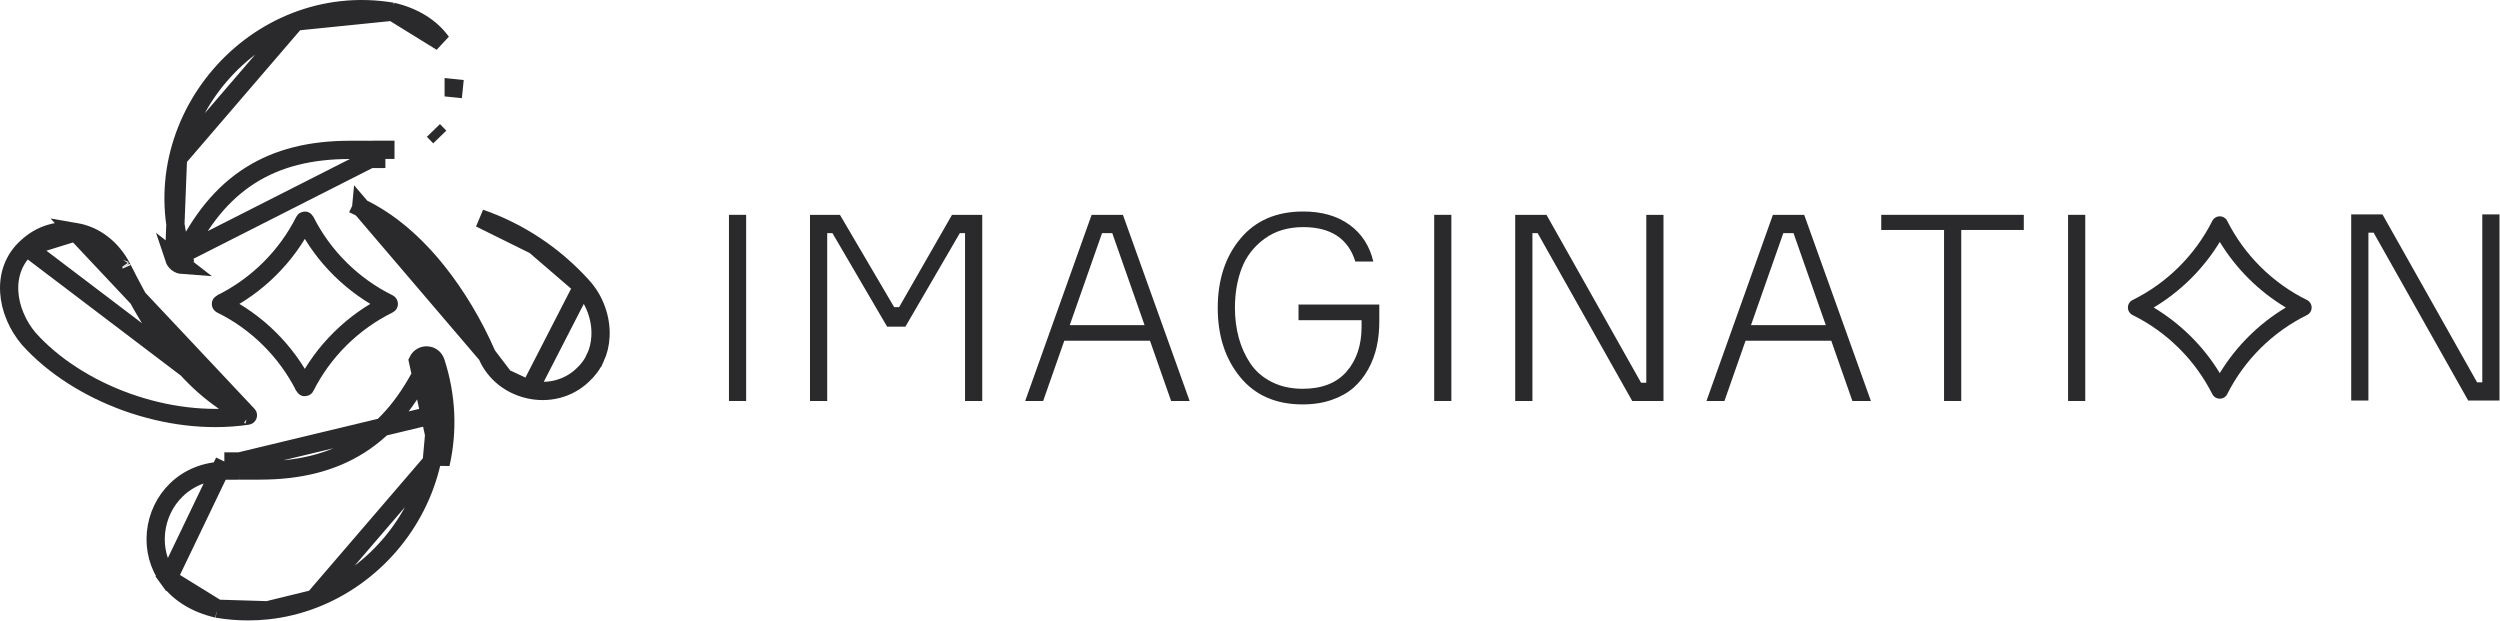
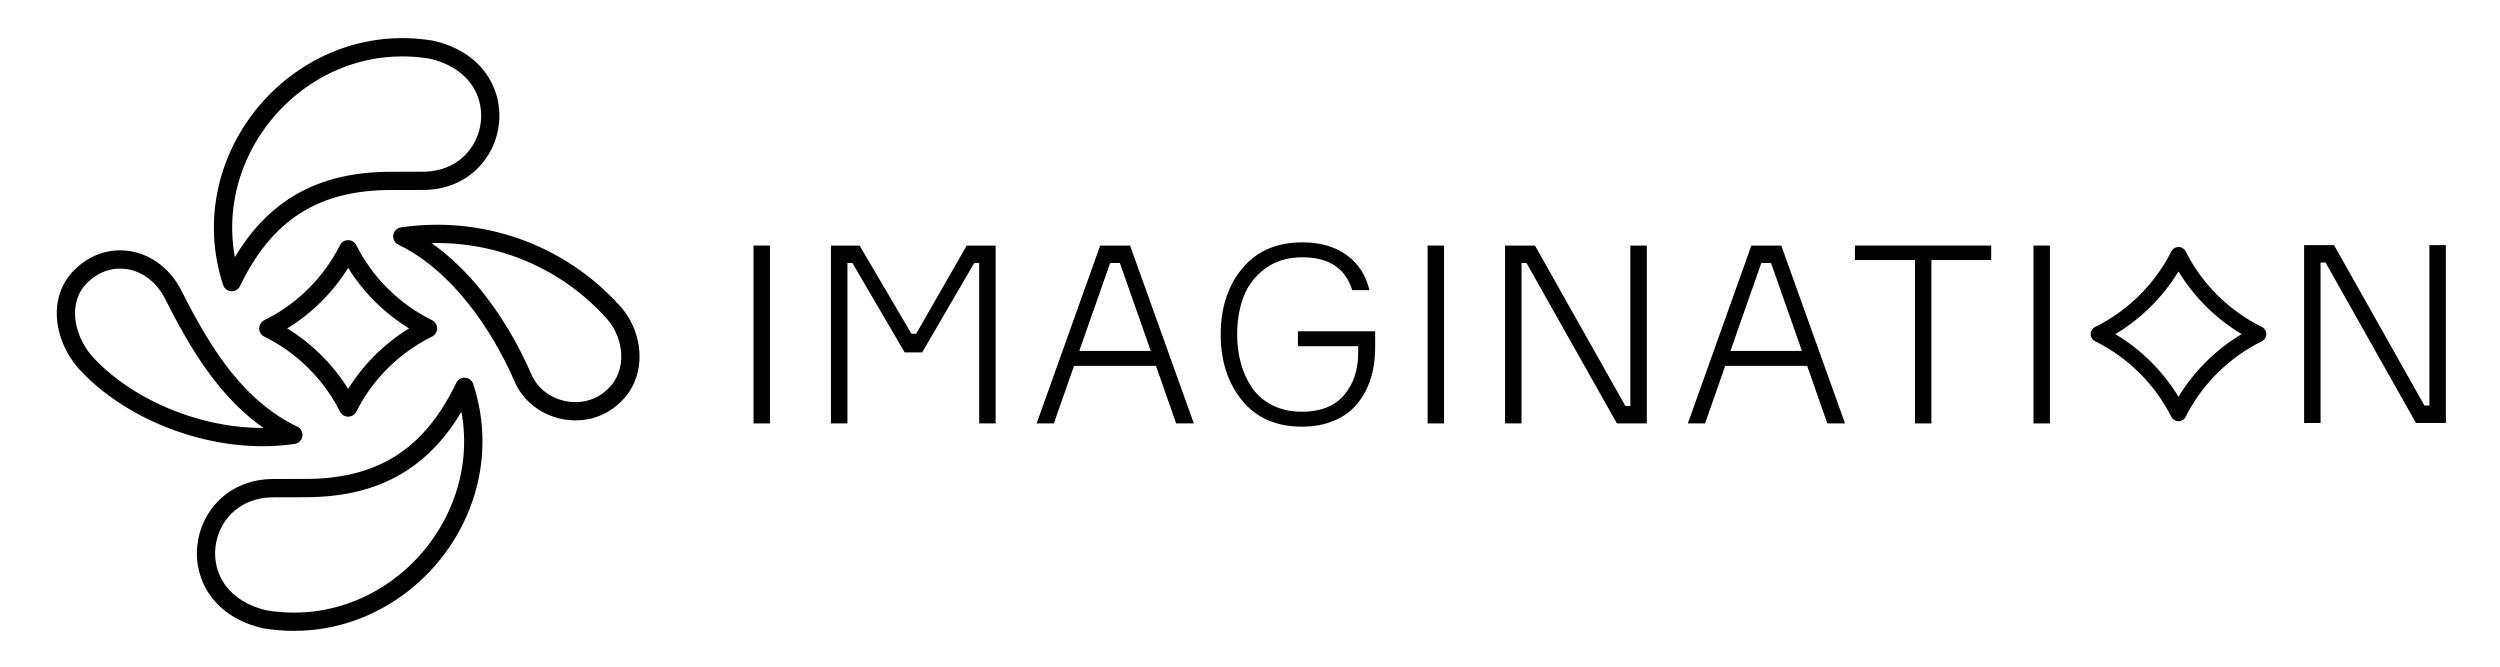
- <svg xmlns="http://www.w3.org/2000/svg" width="137" height="34" viewBox="0 0 137 34" fill="none">
-   <path d="M126.424 16.441C125.485 15.979 124.632 15.369 123.886 14.629C123.141 13.89 122.523 13.042 122.053 12.107C121.975 11.952 121.818 11.855 121.644 11.855C121.47 11.855 121.312 11.952 121.234 12.107C120.763 13.041 120.146 13.889 119.401 14.629C118.657 15.368 117.803 15.978 116.865 16.441C116.709 16.519 116.609 16.678 116.609 16.852C116.609 17.027 116.709 17.186 116.865 17.264C117.802 17.726 118.655 18.336 119.401 19.076C120.146 19.815 120.763 20.663 121.234 21.597C121.312 21.751 121.47 21.848 121.644 21.848C121.818 21.848 121.975 21.751 122.052 21.597C122.523 20.663 123.14 19.815 123.885 19.076C124.631 18.337 125.484 17.727 126.423 17.265C126.58 17.188 126.678 17.028 126.678 16.854C126.678 16.68 126.581 16.519 126.424 16.441ZM123.241 18.424C122.625 19.034 122.09 19.711 121.644 20.447C121.197 19.712 120.662 19.034 120.047 18.425C119.435 17.819 118.757 17.293 118.024 16.852C118.757 16.413 119.435 15.886 120.047 15.28C120.662 14.67 121.197 13.993 121.644 13.257C122.091 13.991 122.625 14.67 123.241 15.28C123.852 15.886 124.53 16.413 125.264 16.852C124.53 17.291 123.852 17.818 123.241 18.424Z" fill="#2A2A2C" />
-   <path d="M40.889 11.773H39.947V21.974H40.889V11.773Z" fill="#2A2A2C" />
-   <path d="M49.272 16.831H48.999L46.029 11.773H44.387V21.974H45.331V12.774H45.616L48.615 17.902H49.615L52.599 12.774H52.884V21.974H53.827V11.773H52.17L49.272 16.831Z" fill="#2A2A2C" />
-   <path d="M59.821 11.773L56.18 21.974H57.165L58.322 18.674H63.02L64.177 21.974H65.192L61.536 11.773H59.821ZM58.622 17.817L60.393 12.774H60.951L62.722 17.817H58.622Z" fill="#2A2A2C" />
-   <path d="M71.158 17.547H74.614V17.904C74.614 18.914 74.34 19.734 73.793 20.362C73.246 20.991 72.443 21.305 71.387 21.305C70.748 21.305 70.185 21.181 69.695 20.933C69.204 20.686 68.816 20.352 68.531 19.933C68.246 19.514 68.031 19.045 67.888 18.525C67.746 18.005 67.674 17.456 67.674 16.875C67.674 16.075 67.798 15.351 68.045 14.704C68.293 14.056 68.706 13.519 69.287 13.089C69.869 12.66 70.578 12.446 71.416 12.446C72.929 12.446 73.882 13.075 74.272 14.332H75.258C75.057 13.474 74.623 12.804 73.951 12.318C73.28 11.832 72.436 11.59 71.416 11.59C69.95 11.59 68.802 12.085 67.975 13.076C67.147 14.067 66.732 15.334 66.732 16.876C66.732 18.401 67.142 19.663 67.96 20.662C68.778 21.663 69.921 22.162 71.387 22.162C71.977 22.162 72.51 22.078 72.987 21.911C73.463 21.745 73.86 21.521 74.179 21.24C74.498 20.958 74.764 20.623 74.979 20.233C75.194 19.842 75.348 19.43 75.444 18.996C75.539 18.563 75.586 18.103 75.586 17.617V16.689H71.159V17.547H71.158Z" fill="#2A2A2C" />
-   <path d="M79.535 11.773H78.594V21.974H79.535V11.773Z" fill="#2A2A2C" />
-   <path d="M90.217 20.974H89.931L84.748 11.773H83.033V21.974H83.977V12.774H84.262L89.446 21.974H91.159V11.773H90.217V20.974Z" fill="#2A2A2C" />
-   <path d="M97.155 11.773L93.514 21.974H94.499L95.656 18.674H100.354L101.511 21.974H102.526L98.87 11.773H97.155ZM95.955 17.817L97.726 12.774H98.284L100.054 17.817H95.955Z" fill="#2A2A2C" />
-   <path d="M103.092 12.602H106.534V21.974H107.477V12.602H110.904V11.773H103.092V12.602Z" fill="#2A2A2C" />
-   <path d="M114.272 11.773H113.33V21.974H114.272V11.773Z" fill="#2A2A2C" />
-   <path d="M136.029 11.75V20.951H135.744L130.56 11.75H128.846V21.951H129.789V12.751H130.075L135.258 21.951H136.972V11.75H136.029Z" fill="#2A2A2C" />
-   <path d="M13.574 22.735L13.574 22.735C12.08 22.016 10.777 20.93 9.588 19.44L9.588 19.44C8.617 18.221 7.723 16.749 6.691 14.688C6.688 14.683 6.686 14.678 6.683 14.673C6.124 13.595 5.195 12.896 4.153 12.717L13.574 22.735ZM13.574 22.735C13.578 22.736 13.582 22.74 13.584 22.745C13.587 22.75 13.587 22.754 13.587 22.757C13.585 22.77 13.576 22.777 13.567 22.778C12.994 22.863 12.404 22.906 11.801 22.906C11.287 22.906 10.765 22.875 10.235 22.813C9.134 22.684 8.031 22.423 6.954 22.038C5.895 21.657 4.896 21.169 3.988 20.586L3.988 20.586C3.063 19.994 2.262 19.323 1.605 18.596L1.585 18.575C1.273 18.207 1.021 17.799 0.836 17.362L0.835 17.361C0.643 16.909 0.534 16.451 0.507 16.002C0.447 15.014 0.795 14.153 1.469 13.551L1.469 13.551M13.574 22.735L1.469 13.551M1.469 13.551L1.477 13.543M1.469 13.551L1.477 13.543M1.477 13.543C1.856 13.189 2.285 12.941 2.754 12.8C3.21 12.664 3.679 12.636 4.153 12.717L1.477 13.543ZM6.711 14.721C6.712 14.722 6.712 14.723 6.713 14.723L6.713 14.723C6.713 14.723 6.712 14.723 6.711 14.721Z" stroke="#2A2A2C" />
-   <path d="M31.918 15.696L31.918 15.696C31.141 14.835 30.26 14.077 29.302 13.444L31.918 15.696ZM31.918 15.696L31.92 15.699M31.918 15.696L31.92 15.699M31.92 15.699C32.589 16.431 32.959 17.459 32.907 18.439L32.907 18.44C32.886 18.852 32.793 19.238 32.633 19.592L32.632 19.592C32.463 19.968 32.218 20.3 31.904 20.58L31.904 20.58L31.896 20.588C31.515 20.943 31.042 21.2 30.53 21.327L30.528 21.328C30.275 21.392 30.007 21.424 29.736 21.424C29.495 21.424 29.254 21.398 29.019 21.347L29.018 21.347M31.92 15.699L29.018 21.347M26.69 19.459L26.69 19.459C26.893 19.942 27.22 20.373 27.637 20.702L26.69 19.459ZM26.69 19.459L26.688 19.453M26.69 19.459L26.688 19.453M26.688 19.453C25.955 17.772 25.008 16.185 23.942 14.857C22.681 13.286 21.29 12.112 19.8 11.395M26.688 19.453L19.787 11.371C19.786 11.382 19.792 11.391 19.8 11.395M29.018 21.347C28.51 21.237 28.032 21.014 27.637 20.702L29.018 21.347ZM19.8 11.395L19.584 11.845L19.8 11.395ZM26.308 11.963C27.363 12.332 28.371 12.829 29.302 13.444L26.308 11.963Z" stroke="#2A2A2C" />
-   <path d="M9.539 14.16L10.014 14.004C10.018 14.014 10.027 14.02 10.037 14.021L10.039 14.021C10.048 14.021 10.055 14.016 10.059 14.008C11.005 12.043 12.187 10.582 13.703 9.618C15.22 8.653 17.027 8.213 19.176 8.213C19.273 8.213 19.809 8.212 20.283 8.211M9.539 14.16L20.285 8.711M9.539 14.16C9.606 14.363 9.789 14.505 10.003 14.52L9.539 14.16ZM9.539 14.16L10.015 14.004C9.725 13.121 9.559 12.21 9.519 11.299L9.519 11.299C9.481 10.424 9.559 9.544 9.752 8.683L9.752 8.683M9.539 14.16L9.752 8.683M20.283 8.211L20.285 8.711M20.283 8.211C20.283 8.211 20.283 8.211 20.283 8.211L20.285 8.711M20.283 8.211C20.376 8.211 20.468 8.21 20.554 8.21C20.834 8.209 21.062 8.208 21.105 8.208H21.105H21.105H21.105H21.105H21.105H21.105H21.106H21.106H21.106H21.106H21.106H21.106H21.106H21.106H21.106H21.106H21.106H21.106H21.106H21.106H21.106H21.106H21.106H21.106H21.106H21.106H21.106H21.106H21.106H21.106H21.106H21.106H21.106H21.106H21.106H21.106H21.106H21.106H21.106H21.106H21.106H21.106H21.106H21.106H21.106H21.107H21.107H21.107H21.107H21.107H21.107H21.107H21.107H21.107H21.107H21.107H21.107H21.107H21.107H21.107H21.107H21.107H21.107H21.107H21.107H21.107H21.107H21.107H21.107H21.107H21.107H21.107H21.107H21.107H21.107H21.107H21.107H21.107H21.107H21.107H21.107H21.107H21.107H21.107H21.107H21.107H21.107H21.107H21.108H21.108H21.108H21.108H21.108H21.108H21.108H21.108H21.108H21.108H21.108H21.108H21.108H21.108H21.108H21.108H21.108H21.108H21.108H21.108H21.108H21.108H21.108H21.108H21.108H21.108H21.108H21.108H21.108H21.108H21.108H21.108H21.108H21.108H21.108H21.108H21.108H21.108H21.108H21.108H21.108H21.108H21.108H21.108H21.108H21.108H21.108H21.109H21.109H21.109H21.109H21.109H21.109H21.109H21.109H21.109H21.109H21.109H21.109H21.109H21.109H21.109H21.109H21.109H21.109H21.109H21.109H21.109H21.109H21.109H21.109H21.109H21.109H21.109H21.109H21.109H21.109H21.109H21.109H21.109H21.109H21.109H21.109H21.109H21.109H21.11H21.11H21.11H21.11H21.11H21.11H21.11H21.11H21.11H21.11H21.11H21.11H21.11H21.11H21.11H21.11H21.11H21.11H21.11H21.11H21.11H21.11H21.11H21.11H21.11H21.11H21.11H21.11H21.11H21.11H21.11H21.11H21.11H21.11H21.11H21.11H21.11H21.11H21.11H21.11H21.11H21.11H21.11H21.11H21.11H21.11H21.111H21.111H21.111H21.111H21.111H21.111H21.111H21.111H21.111H21.111H21.111H21.111H21.111H21.111H21.111H21.111H21.111H21.111H21.111H21.111H21.111H21.111H21.111H21.111H21.111H21.111H21.111H21.111H21.111H21.111H21.111H21.111H21.111H21.111H21.111H21.111H21.111H21.111H21.111H21.111H21.112H21.112H21.112H21.112H21.112H21.112H21.112H21.112H21.112H21.112H21.112H21.112H21.112H21.112H21.112H21.112H21.112H21.112H21.112H21.112H21.112H21.112H21.112H21.112H21.112H21.112H21.112H21.112H21.112H21.112H21.112H21.112H21.112H21.112H21.112H21.112H21.113H21.113M20.285 8.711C20.378 8.711 20.47 8.71 20.556 8.71C20.837 8.709 21.063 8.708 21.105 8.708H21.119M21.113 8.208C21.111 8.208 21.109 8.208 21.107 8.208L21.119 8.708M21.113 8.208H21.113H21.113H21.113H21.113H21.113H21.113H21.113H21.113H21.113H21.113H21.113H21.113H21.113H21.113H21.113H21.113H21.113H21.113H21.113H21.113H21.113H21.113H21.113H21.113H21.113H21.113H21.113H21.113H21.113H21.113H21.113H21.113H21.113H21.113H21.113H21.113H21.113H21.113H21.113H21.113H21.113H21.114H21.114H21.114H21.114H21.114H21.114H21.114H21.114H21.114H21.114H21.114H21.114H21.114H21.114H21.114H21.114H21.114H21.114H21.114H21.114H21.114H21.114H21.114H21.114H21.114H21.114H21.114H21.114H21.114H21.114H21.114H21.114H21.114H21.114H21.114H21.114H21.114H21.114H21.115H21.115H21.115H21.115H21.115H21.115H21.115H21.115H21.115H21.115H21.115H21.115H21.115H21.115H21.115H21.115H21.115H21.115H21.115H21.115H21.115H21.115H21.115H21.115H21.115H21.115H21.115H21.115H21.115H21.115H21.115H21.115H21.115H21.116H21.116H21.116H21.116H21.116H21.116H21.116H21.116H21.116H21.116H21.116H21.116H21.116H21.116H21.116H21.116H21.116H21.116H21.116H21.116H21.116H21.116H21.116H21.116H21.116H21.116H21.116H21.116H21.116H21.116H21.116H21.116H21.116H21.116H21.116H21.116H21.116H21.116H21.117H21.117H21.117H21.117H21.117H21.117H21.117H21.117H21.117H21.117H21.117H21.117H21.117H21.117H21.117H21.117H21.117H21.117H21.117H21.117H21.117H21.117H21.117H21.117H21.117H21.117H21.117H21.117H21.117H21.117H21.117H21.117H21.117H21.117H21.117H21.118H21.118H21.118H21.118H21.118H21.118H21.118H21.118H21.118H21.118H21.118H21.118H21.118H21.118H21.118H21.118H21.118H21.118H21.118H21.118H21.118H21.118H21.118H21.118H21.118H21.118H21.118H21.118H21.118H21.119H21.119V8.708M21.113 8.208L21.119 8.708M21.503 0.642C22.696 0.92 23.615 1.504 24.192 2.304L21.503 0.642ZM21.503 0.642L21.49 0.64C21.489 0.64 21.488 0.639 21.487 0.639C20.573 0.487 19.653 0.459 18.751 0.557L18.75 0.557C17.881 0.651 17.022 0.86 16.2 1.18L21.503 0.642ZM9.752 8.683C10.124 7.025 10.919 5.451 12.051 4.133C13.183 2.815 14.618 1.795 16.2 1.18L9.752 8.683ZM23.752 7.148C23.752 7.148 23.752 7.148 23.752 7.148L24.1 7.506L23.752 7.148ZM24.863 4.83C24.863 4.831 24.863 4.831 24.863 4.831L25.361 4.881L24.863 4.83C24.863 4.83 24.863 4.83 24.863 4.83Z" stroke="#2A2A2C" />
-   <path d="M23.893 22.699L23.893 22.699C23.853 21.788 23.687 20.877 23.398 19.994C23.394 19.984 23.385 19.977 23.376 19.977C23.366 19.976 23.357 19.981 23.353 19.99L22.903 19.772M23.893 22.699L13.127 25.287M23.893 22.699C23.931 23.574 23.853 24.453 23.657 25.315L23.657 25.316M23.893 22.699L23.657 25.316M22.903 19.772L23.353 19.989C22.407 21.955 21.225 23.415 19.709 24.38C18.192 25.344 16.385 25.784 14.236 25.784C14.139 25.784 13.603 25.785 13.129 25.787M22.903 19.772C22.996 19.58 23.196 19.463 23.409 19.478C23.623 19.492 23.806 19.635 23.873 19.838C24.176 20.764 24.35 21.72 24.392 22.677C24.433 23.596 24.35 24.521 24.145 25.425L22.903 19.772ZM13.129 25.787L13.127 25.287M13.129 25.787C13.129 25.787 13.129 25.787 13.129 25.787L13.127 25.287M13.129 25.787C13.037 25.787 12.947 25.787 12.861 25.788C12.579 25.789 12.35 25.789 12.307 25.789H12.307H12.307H12.307H12.307H12.307H12.307H12.307H12.307H12.306H12.306H12.306H12.306H12.306H12.306H12.306H12.306H12.306H12.306H12.306H12.306H12.306H12.306H12.306H12.306H12.306H12.306H12.306H12.306H12.306H12.306H12.306H12.306H12.306H12.306H12.306H12.306H12.306H12.306H12.306H12.306H12.306H12.306H12.306H12.306H12.306H12.306H12.306H12.306H12.306H12.306H12.306H12.306H12.306H12.306H12.306H12.306H12.305H12.305H12.305H12.305H12.305H12.305H12.305H12.305H12.305H12.305H12.305H12.305H12.305H12.305H12.305H12.305H12.305H12.305H12.305H12.305H12.305H12.305H12.305H12.305H12.305H12.305H12.305H12.305H12.305H12.305H12.305H12.305H12.305H12.305H12.305H12.305H12.305H12.305H12.305H12.305H12.305H12.305H12.305H12.304H12.304H12.304H12.304H12.304H12.304H12.304H12.304H12.304H12.304H12.304H12.304H12.304H12.304H12.304H12.304H12.304H12.304H12.304H12.304H12.304H12.304H12.304H12.304H12.304H12.304H12.304H12.304H12.304H12.304H12.304H12.304H12.304H12.304H12.304H12.304H12.304H12.304H12.303H12.303H12.303H12.303H12.303H12.303H12.303H12.303H12.303H12.303H12.303H12.303H12.303H12.303H12.303H12.303H12.303H12.303H12.303H12.303H12.303H12.303H12.303H12.303H12.303H12.303H12.303H12.303H12.303H12.303H12.303H12.303H12.303H12.303H12.303H12.303H12.303H12.303H12.303H12.303H12.303H12.303H12.303H12.303H12.303H12.303H12.303H12.302H12.302H12.302H12.302H12.302H12.302H12.302H12.302H12.302H12.302H12.302H12.302H12.302H12.302H12.302H12.302H12.302H12.302H12.302H12.302H12.302H12.302H12.302H12.302H12.302H12.302H12.302H12.302H12.302H12.302H12.302H12.302H12.302H12.302H12.302H12.302H12.302H12.302H12.302H12.302H12.302H12.301H12.301H12.301H12.301H12.301H12.301H12.301H12.301H12.301H12.301H12.301H12.301H12.301H12.301H12.301H12.301H12.301H12.301H12.301H12.301H12.301H12.301H12.301H12.301H12.301H12.301H12.301H12.301H12.301H12.301H12.301H12.301H12.301H12.301H12.301H12.301H12.3H12.3H12.3H12.3H12.3H12.3H12.3H12.3H12.3H12.3H12.3H12.3H12.3H12.3H12.3H12.3H12.3H12.3H12.3H12.3H12.3H12.3H12.3H12.3H12.3M13.127 25.287C13.035 25.287 12.943 25.287 12.857 25.288C12.576 25.289 12.349 25.289 12.307 25.289H12.294M12.3 25.789C12.302 25.789 12.304 25.789 12.306 25.789L12.294 25.289M12.3 25.789C11.247 25.817 10.342 26.188 9.661 26.851L9.661 26.851C9.035 27.459 8.639 28.282 8.549 29.17L8.549 29.17C8.456 30.077 8.696 30.973 9.217 31.696M12.3 25.789H12.3H12.3H12.3H12.3H12.3H12.3H12.3H12.3H12.3H12.3H12.3H12.3H12.3H12.3H12.3H12.3H12.3H12.3H12.3H12.3H12.299H12.299H12.299H12.299H12.299H12.299H12.299H12.299H12.299H12.299H12.299H12.299H12.299H12.299H12.299H12.299H12.299H12.299H12.299H12.299H12.299H12.299H12.299H12.299H12.299H12.299H12.299H12.299H12.299H12.299H12.299H12.299H12.299H12.299H12.299H12.299H12.299H12.299H12.298H12.298H12.298H12.298H12.298H12.298H12.298H12.298H12.298H12.298H12.298H12.298H12.298H12.298H12.298H12.298H12.298H12.298H12.298H12.298H12.298H12.298H12.298H12.298H12.298H12.298H12.298H12.298H12.298H12.298H12.298H12.298H12.298H12.297H12.297H12.297H12.297H12.297H12.297H12.297H12.297H12.297H12.297H12.297H12.297H12.297H12.297H12.297H12.297H12.297H12.297H12.297H12.297H12.297H12.297H12.297H12.297H12.297H12.297H12.297H12.297H12.297H12.297H12.297H12.297H12.297H12.297H12.297H12.297H12.297H12.296H12.296H12.296H12.296H12.296H12.296H12.296H12.296H12.296H12.296H12.296H12.296H12.296H12.296H12.296H12.296H12.296H12.296H12.296H12.296H12.296H12.296H12.296H12.296H12.296H12.296H12.296H12.296H12.296H12.296H12.296H12.296H12.296H12.296H12.296H12.296H12.296H12.296H12.295H12.295H12.295H12.295H12.295H12.295H12.295H12.295H12.295H12.295H12.295H12.295H12.295H12.295H12.295H12.295H12.295H12.295H12.295H12.295H12.295H12.295H12.295H12.295H12.295H12.295H12.295H12.295H12.295H12.295H12.295H12.294H12.294H12.294H12.294H12.294H12.294H12.294H12.294H12.294H12.294H12.294H12.294H12.294H12.294H12.294H12.294H12.294H12.294H12.294H12.294H12.294H12.294H12.294H12.294H12.294H12.294H12.294H12.294H12.294H12.294V25.289M12.294 25.289L9.217 31.696M9.217 31.696L8.812 31.989L9.217 31.696C9.217 31.696 9.217 31.696 9.217 31.696ZM9.217 31.696C9.795 32.496 10.713 33.08 11.907 33.357M9.217 31.696L11.907 33.357M11.907 33.357L11.919 33.359C11.92 33.359 11.921 33.36 11.923 33.36M11.907 33.357L11.923 33.36M11.923 33.36C12.481 33.452 13.042 33.499 13.599 33.499C13.954 33.499 14.308 33.48 14.66 33.443L11.923 33.36ZM23.657 25.316C23.285 26.975 22.491 28.55 21.358 29.868C20.226 31.185 18.791 32.205 17.21 32.82M23.657 25.316L17.21 32.82M17.21 32.82C16.388 33.14 15.529 33.349 14.66 33.443L17.21 32.82Z" stroke="#2A2A2C" />
-   <path d="M16.684 12.103L16.684 12.103C16.689 12.095 16.697 12.09 16.705 12.09C16.714 12.09 16.722 12.095 16.726 12.103C17.218 13.08 17.862 13.966 18.641 14.738C19.42 15.51 20.312 16.147 21.292 16.63C21.301 16.635 21.306 16.643 21.306 16.654C21.306 16.66 21.305 16.664 21.302 16.668C21.301 16.671 21.298 16.673 21.294 16.675L21.293 16.675C20.313 17.159 19.42 17.796 18.641 18.568C17.862 19.339 17.218 20.227 16.726 21.202L16.726 21.202C16.722 21.21 16.714 21.215 16.705 21.215C16.697 21.215 16.689 21.21 16.684 21.202L16.684 21.201C16.191 20.226 15.548 19.341 14.769 18.568C13.991 17.796 13.1 17.159 12.119 16.676C12.114 16.673 12.111 16.67 12.109 16.667C12.107 16.663 12.105 16.66 12.105 16.654C12.105 16.644 12.111 16.636 12.118 16.632L12.119 16.632C13.099 16.147 13.99 15.511 14.769 14.738C15.548 13.966 16.193 13.078 16.684 12.103Z" stroke="#2A2A2C" />
+ <svg xmlns="http://www.w3.org/2000/svg" version="1.1" id="Layer_1" x="0px" y="0px" viewBox="0 0 10949.9 2921" style="enable-background:new 0 0 10949.9 2921;" xml:space="preserve">
+   <g>
+     <path d="M9906.9,1432c-71.7-35.3-136.9-81.9-193.9-138.4c-56.9-56.4-104.1-121.2-140-192.6c-6-11.8-18-19.2-31.3-19.2   s-25.3,7.4-31.3,19.2c-36,71.3-83.1,136.1-140,192.6c-56.9,56.4-122.1,103-193.8,138.4c-11.9,5.9-19.5,18.1-19.5,31.4   c0,13.3,7.6,25.5,19.5,31.4c71.6,35.3,136.8,81.9,193.8,138.4c56.9,56.4,104,121.2,140,192.5c6,11.8,18,19.2,31.3,19.2   s25.3-7.4,31.2-19.2c36-71.3,83.1-136.1,140-192.5c57-56.4,122.2-103,193.9-138.3c12-5.9,19.5-18.1,19.5-31.4   S9918.9,1437.9,9906.9,1432z M9663.7,1583.4c-47,46.6-87.9,98.3-122,154.5c-34.1-56.1-75-107.9-122-154.4   c-46.7-46.3-98.5-86.5-154.5-120.1c56-33.6,107.8-73.8,154.5-120.1c47-46.6,87.9-98.3,122-154.5c34.2,56.1,75,107.9,122,154.5   c46.7,46.3,98.5,86.5,154.6,120.1C9762.2,1496.9,9710.4,1537.1,9663.7,1583.4z" />
+     <rect x="3300.4" y="1075.6" width="72" height="779" />
+     <polygon points="4012.8,1461.8 3992,1461.8 3765.1,1075.6 3639.6,1075.6 3639.6,1854.6 3711.7,1854.6 3711.7,1152 3733.5,1152    3962.6,1543.6 4039,1543.6 4267,1152 4288.8,1152 4288.8,1854.6 4360.8,1854.6 4360.8,1075.6 4234.2,1075.6  " />
+     <path d="M4818.7,1075.6l-278.2,779h75.3l88.4-252h358.9l88.4,252h77.5l-279.3-779H4818.7z M4727.1,1537.1l135.3-385.1h42.6   l135.3,385.1H4727.1z" />
+     <path d="M5684.8,1516.4h264v27.3c0,77.1-20.9,139.7-62.7,187.7c-41.8,48-103.1,72-183.8,72c-48.8,0-91.8-9.5-129.3-28.4   s-67.1-44.4-88.9-76.4c-21.8-32-38.2-67.8-49.1-107.5s-16.4-81.6-16.4-126c0-61.1,9.5-116.4,28.4-165.8   c18.9-49.5,50.5-90.5,94.9-123.3s98.6-49.1,162.6-49.1c115.6,0,188.4,48,218.2,144h75.3c-15.3-65.5-48.5-116.7-99.8-153.8   s-115.8-55.6-193.7-55.6c-112,0-199.7,37.8-262.9,113.5s-94.9,172.4-94.9,290.2c0,116.4,31.3,212.8,93.8,289.1   c62.5,76.4,149.8,114.5,261.8,114.5c45.1,0,85.8-6.4,122.2-19.1c36.4-12.7,66.7-29.8,91.1-51.3c24.4-21.5,44.7-47.1,61.1-76.9   c16.4-29.8,28.2-61.3,35.5-94.4s10.9-68.2,10.9-105.3v-70.9h-338.2V1516.4z" />
+     <rect x="6252.9" y="1075.6" width="72" height="779" />
+     <polygon points="7140.9,1778.2 7119.1,1778.2 6723.1,1075.6 6592.1,1075.6 6592.1,1854.6 6664.2,1854.6 6664.2,1152 6686,1152    7082,1854.6 7212.9,1854.6 7212.9,1075.6 7140.9,1075.6  " />
+     <path d="M7670.9,1075.6l-278.2,779h75.3l88.4-252h358.9l88.4,252h77.5l-279.3-779H7670.9z M7579.2,1537.1l135.3-385.1h42.6   l135.3,385.1H7579.2z" />
+     <polygon points="8124.5,1138.9 8387.5,1138.9 8387.5,1854.6 8459.5,1854.6 8459.5,1138.9 8721.3,1138.9 8721.3,1075.6    8124.5,1075.6  " />
+     <rect x="8906.6" y="1075.6" width="72" height="779" />
+     <polygon points="10640.7,1073.6 10640.7,1776.2 10618.9,1776.2 10222.9,1073.6 10091.9,1073.6 10091.9,1852.6 10164,1852.6    10164,1150 10185.8,1150 10581.8,1852.6 10712.7,1852.6 10712.7,1073.6  " />
+   </g>
+   <g id="Layer_2_2_">
+     <path d="M1150.2,1954.4c-40.8,0-82.2-2.5-124.1-7.4c-87.1-10.2-174.3-30.8-259.1-61.2c-83.5-29.9-162.4-68.5-234.3-114.6   c-73.2-46.9-137.1-100.2-189.8-158.5c-0.2-0.2-0.4-0.5-0.7-0.7c-27.1-31.4-48.9-66.6-64.9-104.3c-16.2-38.3-25.7-77.5-28.1-116.4   c-5.3-86.3,25.3-163.7,86.2-218c33.1-30.9,71.1-52.9,112.7-65.4c40.5-12.1,82.4-14.6,124.3-7.4c92.7,15.9,173.1,77.6,220.7,169.4   c0.1,0.2,0.2,0.3,0.3,0.5c78.4,156.7,145.5,266.9,217.6,357.3c87.9,110.2,183.1,189,291.2,241c15.8,7.6,24.8,24.7,22.2,42   c-2.6,17.4-16.3,31-33.7,33.6C1245,1951,1198.1,1954.4,1150.2,1954.4z M402.5,1559.4c95.9,105.8,234.9,195,391.4,251.1   c79.1,28.4,160.4,47.6,241.5,57.1c40.2,4.7,79.8,7,118.8,6.8c-73.7-51.5-141.7-116.6-205.7-196.9   c-75.7-94.9-145.6-209.4-226.5-371.2c-36-69.2-95.4-115.5-163.1-127.1c-29.7-5.1-59.2-3.3-87.8,5.2c-29.9,8.9-57.3,24.9-81.4,47.5   c-0.3,0.2-0.5,0.5-0.8,0.7c-54.3,48.2-62.5,110.2-59.8,153.7C332.6,1446.1,359.4,1509.2,402.5,1559.4z" />
+     <path d="M2520.3,1841.2c-21,0-42.2-2.2-62.9-6.7c-44.3-9.5-86.2-29.1-121.1-56.6c-37-29.1-66-67.2-83.9-110.1   c-54.7-125.5-125.4-243.8-204.5-342.3c-93.7-116.7-195.8-202.1-303.2-253.9c-15.8-7.6-24.8-24.7-22.2-42   c2.6-17.4,16.3-31,33.7-33.6c172.4-25.6,350.5-8.8,514.8,48.5c83.6,29.2,163.4,68.6,237.2,117.3c76,50.1,145.7,110.1,207.2,178.3   c57.9,63.4,89.8,152,85.4,237c-1.9,36-10.1,70.3-24.3,101.8c-15.3,33.6-37.2,63.3-65,88.2c-33.9,31.6-75.8,54.3-121.2,65.6   C2567.6,1838.3,2544,1841.2,2520.3,1841.2z M1890,1064.7c77.5,54.2,151.2,124.7,220.3,210.7c83.5,104,158.1,228.7,215.6,360.7   c0.1,0.2,0.2,0.4,0.2,0.6c12.9,30.9,33,57.3,59.7,78.4c25.4,20,55.9,34.2,88.4,41.2c32.3,6.9,65.7,6.5,96.7-1.2   c32.8-8.2,61.8-23.9,86.2-46.7c0.3-0.2,0.5-0.5,0.8-0.7c48.5-43.1,61.1-97,63-134.6c3.3-64.1-20.8-131-64.7-179   c-0.1-0.1-0.1-0.1-0.2-0.2c-57-63.2-121.6-118.8-192-165.2c-68.3-45-142.1-81.5-219.5-108.5C2131,1080.5,2010.3,1061.8,1890,1064.7   z" />
+     <path d="M1015.3,1275.8c-0.9,0-1.8,0-2.7-0.1c-16.3-1.1-30.3-12-35.4-27.5c-23.1-70.7-36.5-143.7-39.7-216.8   c-3-70.2,3.3-140.8,18.7-209.8c29.8-132.9,93.3-258.7,183.9-364c90.5-105.2,205.3-186.9,332.1-236.2   c65.9-25.6,134.7-42.4,204.6-49.9c72.8-7.8,147-5.5,220.4,6.7c0.8,0.1,1.6,0.3,2.4,0.5c98.7,22.8,177.5,71.8,228,141.8   c45.4,62.9,66.1,140.7,58.1,219.1c-7.8,76.5-42,147.7-96.3,200.5c-59.6,57.9-138.3,89.6-227.8,91.8c-0.3,0-0.6,0-1,0   c-4.3,0-32.7,0.1-62.7,0.2c-36.1,0.1-77.1,0.2-84.7,0.2c-317.6,0-521.8,129.8-662.1,420.9   C1044.6,1267.1,1030.6,1275.8,1015.3,1275.8z M1762.1,247c-25.7,0-51.3,1.4-76.7,4.1c-62.8,6.7-124.8,21.9-184.1,44.9   c-114.6,44.5-218.4,118.5-300.4,213.8c-82,95.4-139.6,209.3-166.5,329.4c-13.9,62.1-19.6,125.7-16.8,188.8   c1.4,32.9,5.1,65.7,11.1,98.4c66.4-111.2,144.7-195.4,237.6-256c121.8-79.4,268.1-118,447.1-118c7.4,0,48.3-0.1,84.4-0.2   c30.4-0.1,56.8-0.2,62.5-0.2c68.7-1.7,128.7-25.7,173.5-69.2c40.8-39.7,66.6-93.4,72.5-151.2c6-58.9-9.4-117.2-43.3-164.2   c-38.8-53.7-101.1-91.9-180-110.4C1842.7,250.3,1802.3,247,1762.1,247z" />
+     <path d="M1287.8,2763.2c-45,0-90.3-3.8-135.3-11.3c-0.8-0.1-1.6-0.3-2.4-0.5c-98.6-22.8-177.5-71.8-228-141.7   c-45.4-62.9-66.1-140.7-58.1-219.1c7.8-76.5,42-147.8,96.3-200.6c59.6-57.9,138.3-89.7,227.8-91.9c0.3,0,0.6,0,1,0   c4.3,0,32.7-0.1,62.7-0.2c36.1-0.1,77.1-0.2,84.7-0.2c317.6,0,521.8-129.8,662.1-420.9c7.1-14.7,22.4-23.6,38.7-22.5   c16.3,1.1,30.3,12,35.4,27.5c23.2,70.7,36.5,143.7,39.7,216.8c3,70.2-3.2,140.8-18.7,209.8c-29.7,132.9-93.3,258.8-183.9,364.1   c-90.5,105.2-205.3,186.9-332.1,236.2c-65.9,25.6-134.7,42.4-204.6,49.9C1344.7,2761.7,1316.3,2763.2,1287.8,2763.2z    M1166.9,2673.2c65.9,10.9,132.3,12.9,197.5,5.9c62.8-6.7,124.8-21.9,184.1-44.9c114.6-44.5,218.5-118.5,300.4-213.8   c82-95.4,139.6-209.3,166.5-329.4c13.9-62.1,19.6-125.7,16.8-188.8c-1.4-32.9-5.1-65.8-11.1-98.4   c-66.4,111.2-144.7,195.4-237.7,256c-121.8,79.4-268.1,118-447.1,118c-7.4,0-48.3,0.1-84.4,0.2c-30.4,0.1-56.8,0.2-62.5,0.2   c-68.7,1.8-128.7,25.7-173.5,69.2c-40.8,39.7-66.6,93.4-72.5,151.3c-6,58.9,9.4,117.2,43.3,164.1   C1025.7,2616.6,1087.9,2654.7,1166.9,2673.2z" />
+   </g>
+   <g id="Layer_3">
+     <path d="M1524.9,1825c-15.1,0-28.9-8.5-35.7-22c-35.7-70.8-82.5-135.2-139.1-191.2c-56.6-56.1-121.3-102.3-192.5-137.4   c-13.7-6.7-22.3-20.6-22.3-35.9s8.6-29.1,22.3-35.9c71.2-35.2,136-81.4,192.5-137.5c56.6-56.1,103.4-120.4,139.1-191.3   c6.8-13.5,20.6-22,35.7-22c15.1,0,28.9,8.5,35.7,22c35.7,70.9,82.5,135.2,139.1,191.3c56.6,56.1,121.4,102.3,192.6,137.4   c13.7,6.7,22.3,20.6,22.3,35.9s-8.7,29.1-22.3,35.9c-71.2,35.1-136,81.3-192.6,137.4c-56.6,56-103.4,120.4-139.1,191.2   C1553.8,1816.5,1540,1825,1524.9,1825z M1258,1438.5c53.7,32.9,103.4,71.9,148.4,116.5c45.3,44.9,85,94.7,118.5,148.4   c33.5-53.8,73.2-103.5,118.5-148.5c45-44.6,94.7-83.6,148.4-116.5c-53.7-32.9-103.4-71.9-148.4-116.5   c-45.3-44.9-85-94.7-118.5-148.5c-33.5,53.8-73.1,103.5-118.5,148.5C1361.4,1366.6,1311.7,1405.6,1258,1438.5z" />
+   </g>
</svg>
